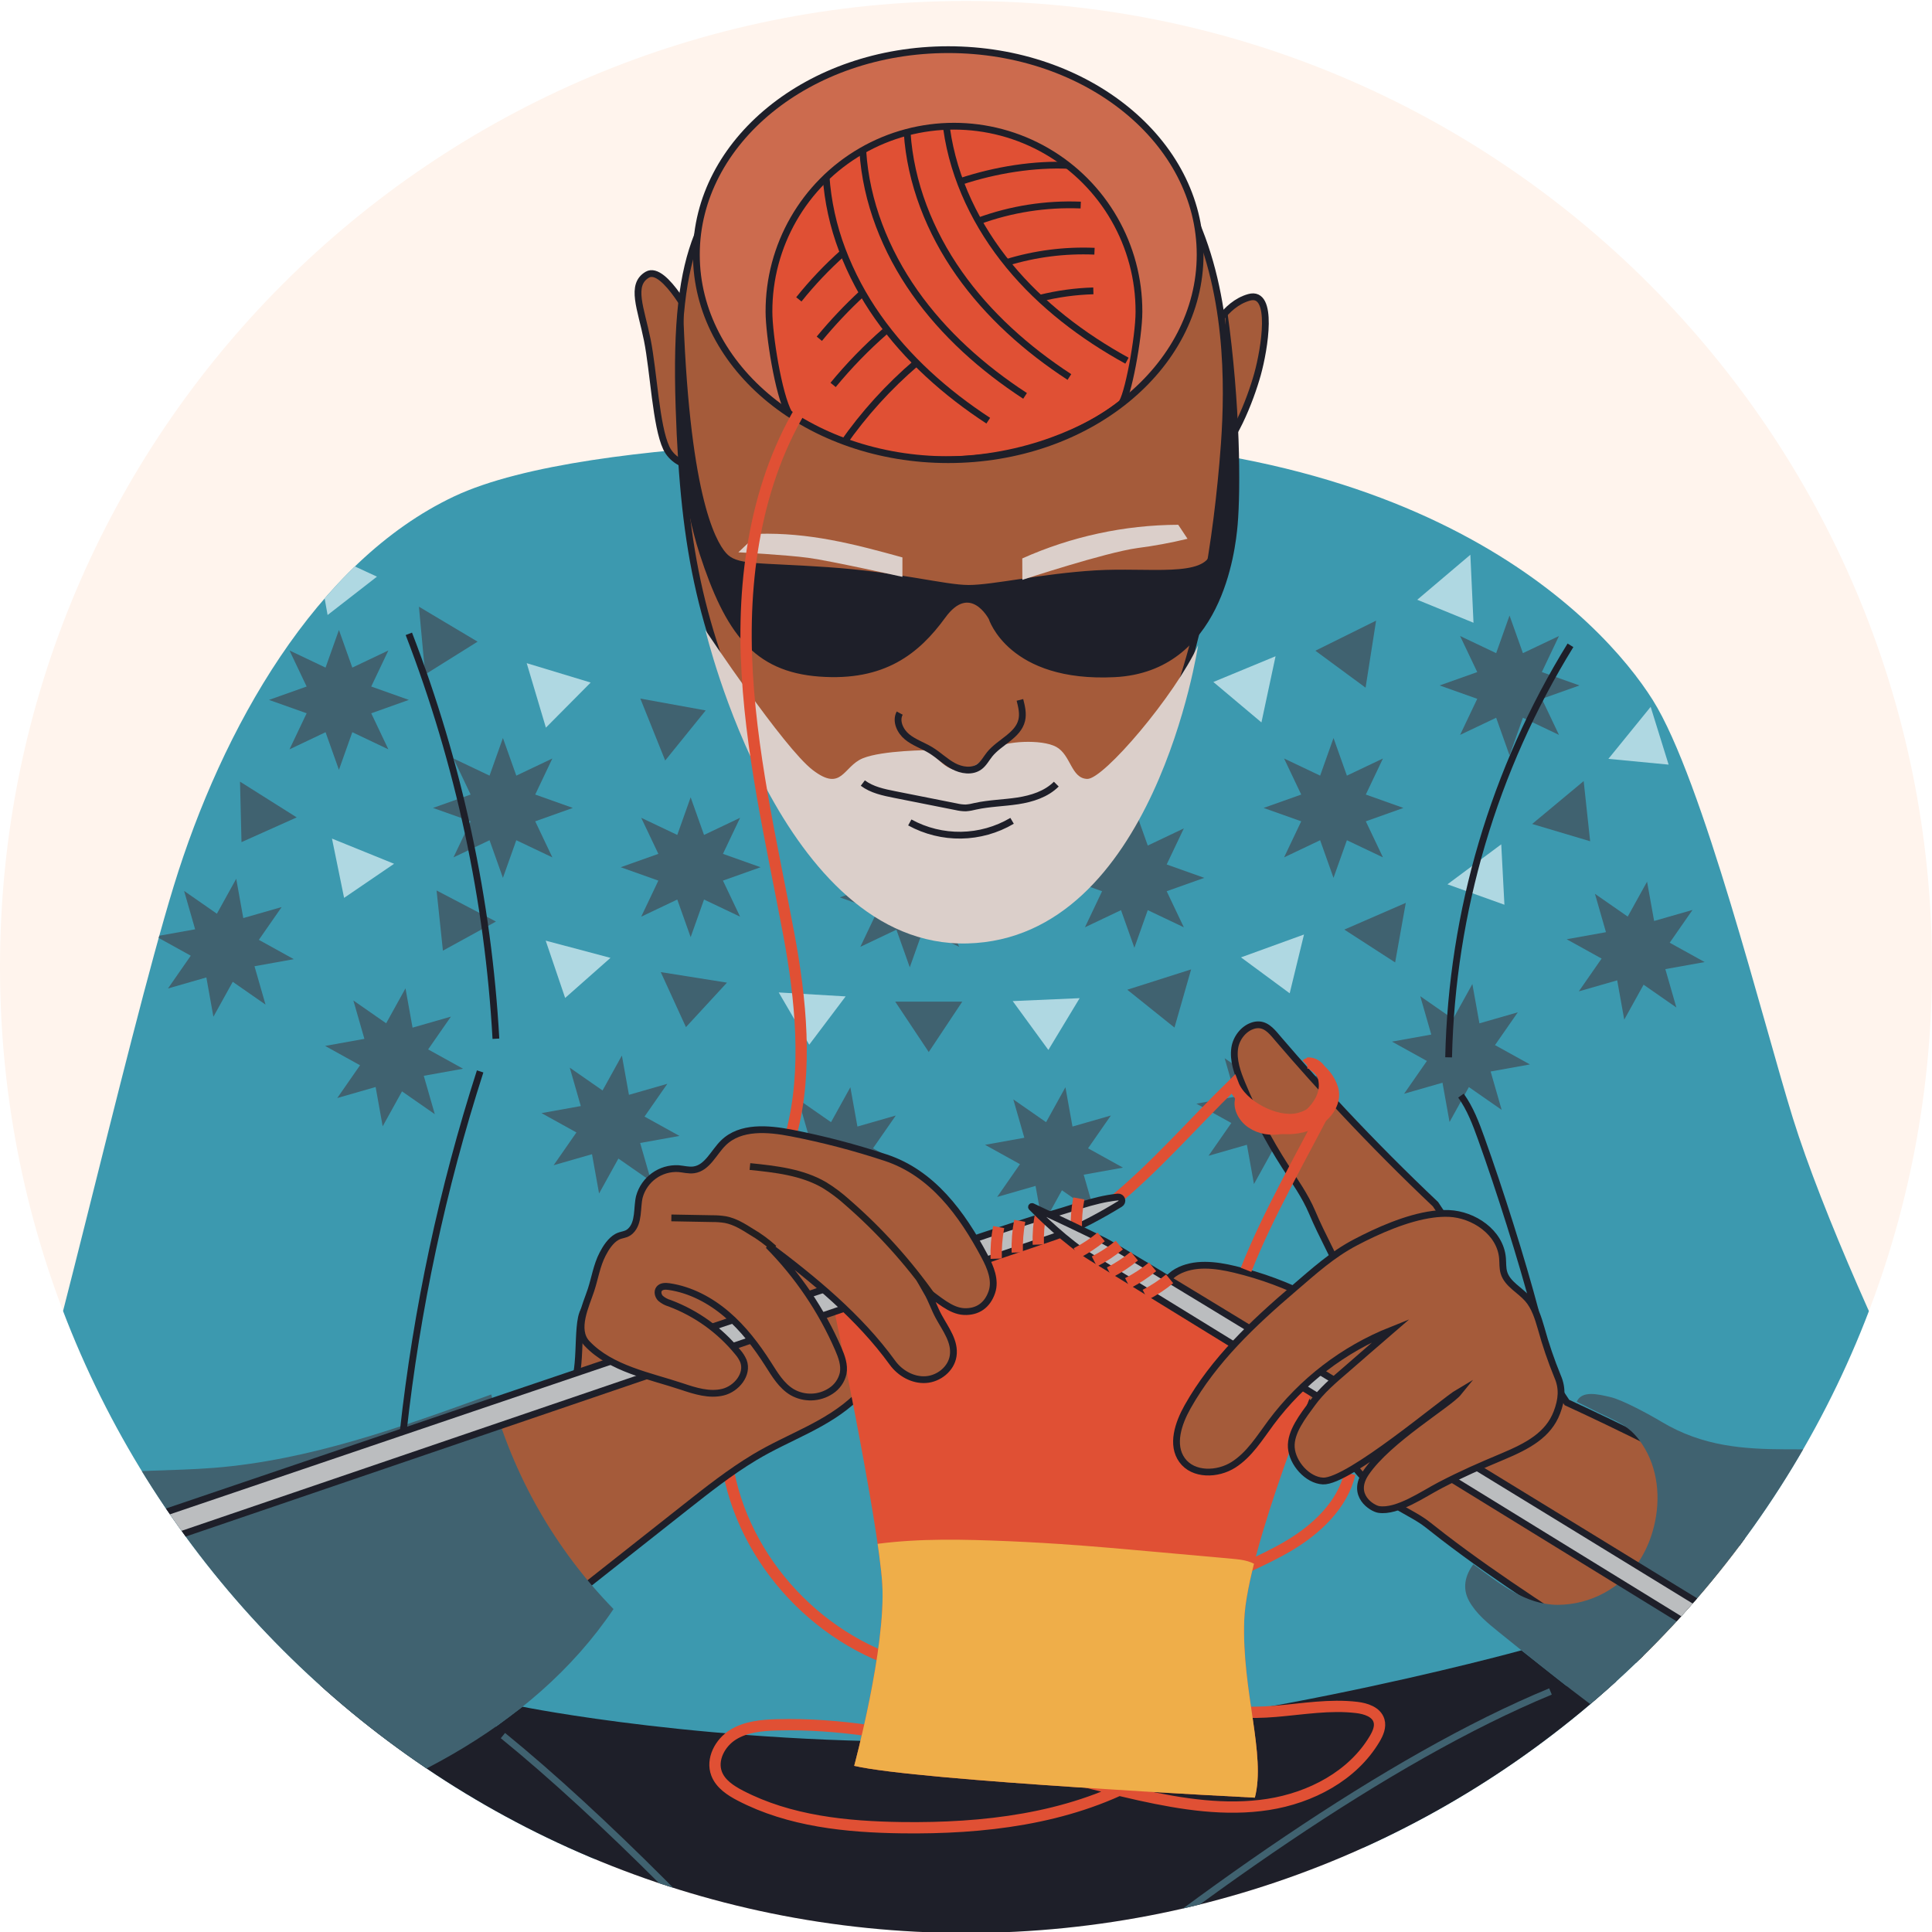
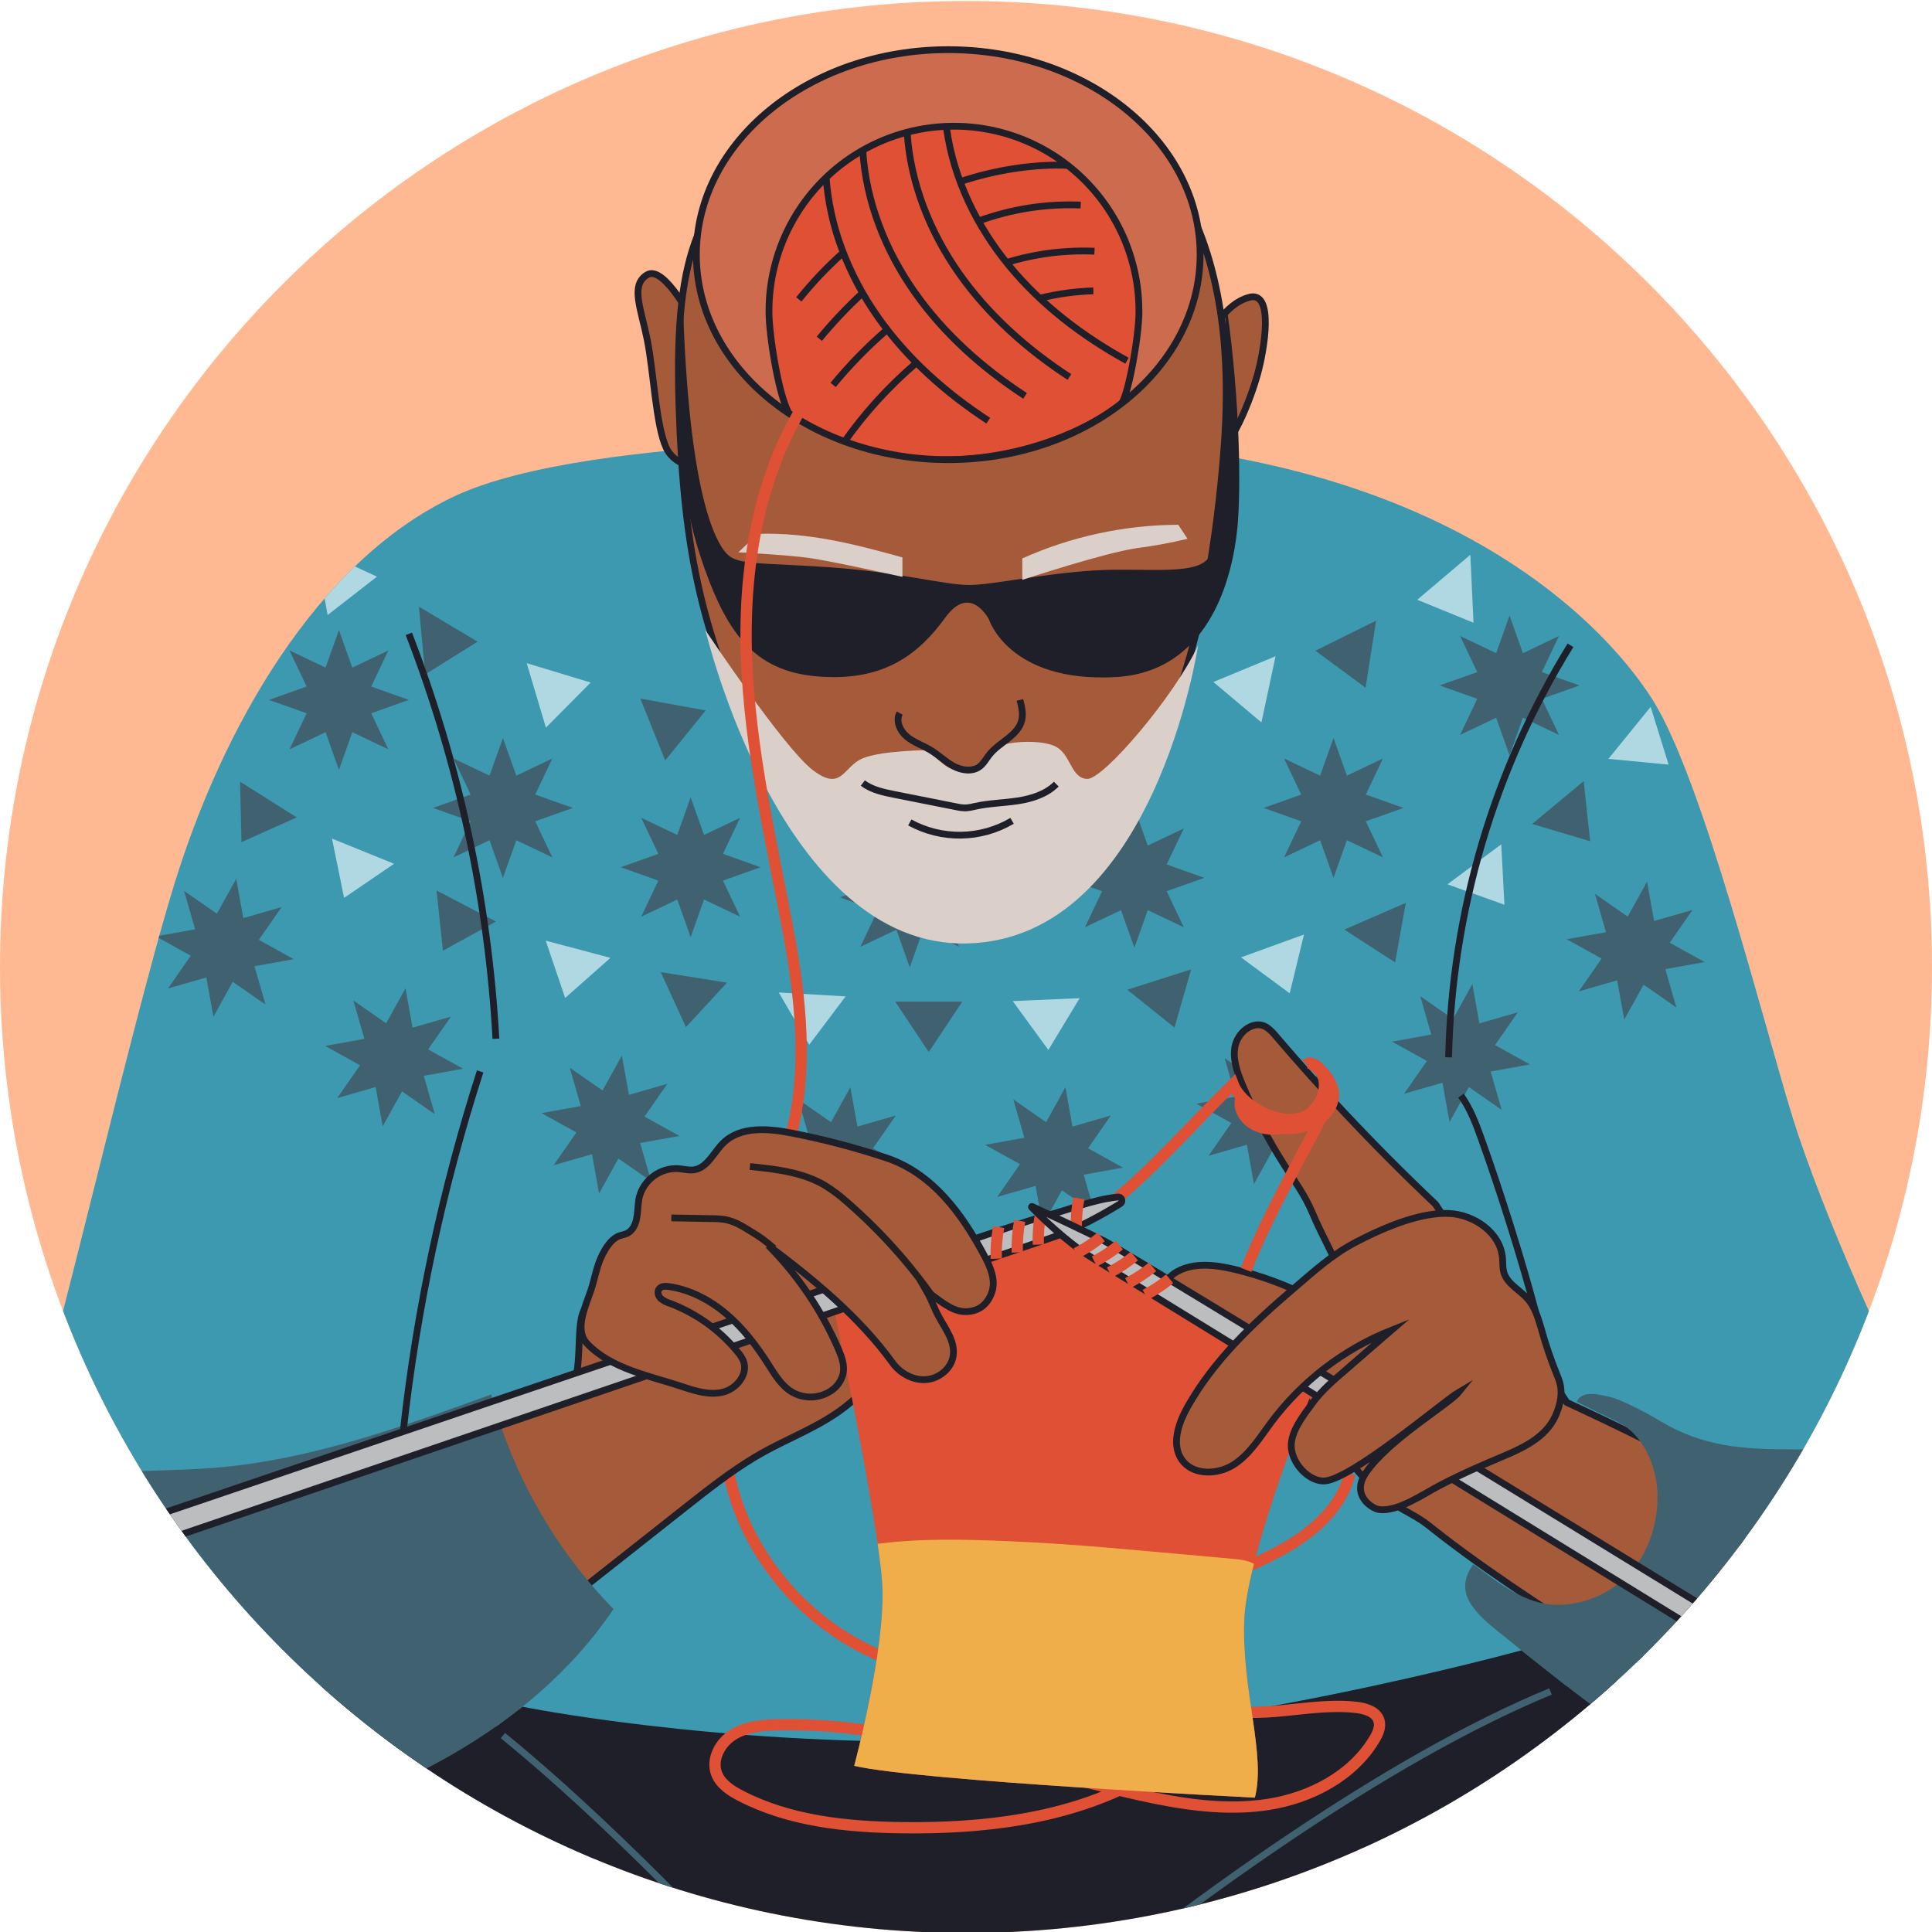
<svg xmlns="http://www.w3.org/2000/svg" width="855.339" height="855.339" viewBox="0 0 855.339 855.339">
  <defs>
    <clipPath id="a">
-       <circle cx="427.67" cy="428.103" r="427.67" fill="#fff4ed" />
+       <circle cx="427.67" cy="428.103" r="427.67" fill="#ffb992" />
    </clipPath>
    <clipPath id="b">
      <path d="M426.099,194.93S262.161,190.912,201.04,219.777,98.246,322.727,76.947,392.183,17.678,632.035,3.787,664.447s-25.004,47.591-23.152,82.138,30.56,68.812,55.564,75.294,774.195-5.556,796.421-11.113,43.525-24.078,50.008-60.195-5.556-69.807-25.93-108.989S806.691,536.65,793.726,494.976s-39.821-149.823-62.047-185.114S628.007,186.595,426.099,194.93Z" fill="#3c99af" />
    </clipPath>
    <clipPath id="c">
      <ellipse cx="419.809" cy="112.744" rx="111.511" ry="90.758" fill="#cc6b4e" stroke="#1e1f29" stroke-miterlimit="10" stroke-width="3" />
    </clipPath>
    <clipPath id="d">
      <path d="M504.239,138.059c0,11.308-5.043,38.313-7.9,40.694-9.472,7.893-35.966,22.918-72.116,24.673-35.172,1.708-68.513-8.848-74.936-20.377-4.692-8.422-8.846-34.971-8.846-44.989a81.899,81.899,0,1,1,163.797,0Z" fill="#e05034" stroke="#1e1f29" stroke-miterlimit="10" stroke-width="3" />
    </clipPath>
    <clipPath id="e">
      <path d="M368.082,573.971,470.317,539.193l114.184,68.051s-32.561,78.869-33.658,110.122,9.678,59.434,4.705,78.498c0,0-149.194-7.46-177.375-14.091,0,0,14.091-52.218,12.433-80.399S368.082,573.971,368.082,573.971Z" fill="#e05034" />
    </clipPath>
  </defs>
-   <circle cx="427.67" cy="428.103" r="427.67" fill="#fff4ed" />
+   <circle cx="427.67" cy="428.103" r="427.67" fill="#ffb992" />
  <g clip-path="url(#a)">
    <path d="M426.099,194.93S262.161,190.912,201.04,219.777,98.246,322.727,76.947,392.183,17.678,632.035,3.787,664.447s-25.004,47.591-23.152,82.138,30.56,68.812,55.564,75.294,774.195-5.556,796.421-11.113,43.525-24.078,50.008-60.195-5.556-69.807-25.93-108.989S806.691,536.65,793.726,494.976s-39.821-149.823-62.047-185.114S628.007,186.595,426.099,194.93Z" fill="#3c99af" />
    <g clip-path="url(#b)">
      <polygon points="150.053 278.909 155.976 295.564 171.94 287.975 164.352 303.94 181.006 309.863 164.352 315.785 171.94 331.75 155.976 324.161 150.053 340.816 144.13 324.161 128.166 331.75 135.755 315.785 119.1 309.863 135.755 303.94 128.166 287.975 144.13 295.564 150.053 278.909" fill="#406270" />
      <polygon points="222.655 326.736 228.578 343.391 244.542 335.802 236.954 351.767 253.608 357.689 236.954 363.612 244.542 379.577 228.578 371.988 222.655 388.643 216.732 371.988 200.768 379.577 208.356 363.612 191.702 357.689 208.356 351.767 200.768 335.802 216.732 343.391 222.655 326.736" fill="#406270" />
      <polygon points="305.766 352.99 311.689 369.645 327.654 362.056 320.065 378.021 336.72 383.944 320.065 389.867 327.654 405.831 311.689 398.242 305.766 414.897 299.844 398.242 283.879 405.831 291.468 389.867 274.813 383.944 291.468 378.021 283.879 362.056 299.844 369.645 305.766 352.99" fill="#406270" />
      <polygon points="402.78 366.339 408.703 382.994 424.668 375.405 417.079 391.37 433.734 397.293 417.079 403.215 424.668 419.18 408.703 411.591 402.78 428.246 396.858 411.591 380.893 419.18 388.482 403.215 371.827 397.293 388.482 391.37 380.893 375.405 396.858 382.994 402.78 366.339" fill="#406270" />
      <polygon points="502.217 357.689 508.14 374.344 524.105 366.755 516.516 382.72 533.171 388.643 516.516 394.565 524.105 410.53 508.14 402.941 502.217 419.596 496.295 402.941 480.33 410.53 487.919 394.565 471.264 388.643 487.919 382.72 480.33 366.755 496.295 374.344 502.217 357.689" fill="#406270" />
      <polygon points="590.375 326.736 596.298 343.391 612.262 335.802 604.674 351.767 621.328 357.689 604.674 363.612 612.262 379.577 596.298 371.988 590.375 388.643 584.452 371.988 568.488 379.577 576.076 363.612 559.422 357.689 576.076 351.767 568.488 335.802 584.452 343.391 590.375 326.736" fill="#406270" />
      <polygon points="668.306 272.51 674.229 289.165 690.194 281.576 682.605 297.541 699.26 303.463 682.605 309.386 690.194 325.351 674.229 317.762 668.306 334.417 662.384 317.762 646.419 325.351 654.008 309.386 637.353 303.463 654.008 297.541 646.419 281.576 662.384 289.165 668.306 272.51" fill="#406270" />
      <polygon points="106.26 346.052 131.36 361.877 106.915 372.831 106.26 346.052" fill="#406270" />
      <polygon points="146.975 371.264 174.471 382.417 152.339 397.508 146.975 371.264" fill="#afd8e2" />
      <polygon points="193.281 394.235 219.573 407.988 196.089 420.875 193.281 394.235" fill="#406270" />
      <polygon points="241.595 416.445 270.271 424.069 250.203 441.812 241.595 416.445" fill="#afd8e2" />
      <polygon points="292.534 430.373 321.837 435.036 303.68 454.731 292.534 430.373" fill="#406270" />
      <polygon points="344.765 439.378 374.386 441.128 358.26 462.518 344.765 439.378" fill="#afd8e2" />
      <polygon points="396.342 443.458 426.014 443.458 411.178 465.761 396.342 443.458" fill="#406270" />
      <polygon points="448.343 443.202 477.987 441.912 464.135 464.839 448.343 443.202" fill="#afd8e2" />
      <polygon points="499.065 438.175 527.338 429.171 519.969 454.925 499.065 438.175" fill="#406270" />
      <polygon points="549.419 423.85 577.31 413.726 570.974 439.753 549.419 423.85" fill="#afd8e2" />
      <polygon points="595.161 411.549 622.372 399.717 617.659 426.087 595.161 411.549" fill="#406270" />
      <polygon points="640.827 391.505 664.637 373.799 666.041 400.549 640.827 391.505" fill="#afd8e2" />
      <polygon points="678.323 364.79 701.126 345.805 703.995 372.438 678.323 364.79" fill="#406270" />
      <polygon points="712.07 335.962 730.784 312.936 738.735 338.516 712.07 335.962" fill="#afd8e2" />
      <polygon points="99.53 214.364 124.318 232.176 100.177 244.506 99.53 214.364" fill="#406270" />
      <polygon points="139.739 242.742 166.893 255.296 145.037 272.282 139.739 242.742" fill="#afd8e2" />
      <polygon points="185.469 268.598 211.434 284.078 188.242 298.583 185.469 268.598" fill="#406270" />
      <polygon points="233.182 293.597 261.502 302.178 241.683 322.149 233.182 293.597" fill="#afd8e2" />
      <polygon points="283.488 309.274 312.426 314.523 294.495 336.69 283.488 309.274" fill="#406270" />
      <polygon points="335.07 319.41 364.322 321.379 348.397 345.455 335.07 319.41" fill="#afd8e2" />
      <polygon points="386.005 324.002 415.308 324.002 400.656 349.106 386.005 324.002" fill="#406270" />
      <polygon points="437.36 323.714 466.635 322.262 452.954 348.069 437.36 323.714" fill="#afd8e2" />
      <polygon points="487.45 318.055 515.372 307.921 508.094 336.909 487.45 318.055" fill="#406270" />
      <polygon points="537.178 301.932 564.722 290.536 558.466 319.831 537.178 301.932" fill="#afd8e2" />
      <polygon points="582.351 288.086 609.224 274.769 604.57 304.449 582.351 288.086" fill="#406270" />
      <polygon points="627.45 265.525 650.964 245.596 652.35 275.705 627.45 265.525" fill="#afd8e2" />
      <polygon points="664.479 235.456 686.999 214.086 689.832 244.064 664.479 235.456" fill="#406270" />
      <polygon points="697.807 203.007 716.288 177.089 724.14 205.881 697.807 203.007" fill="#afd8e2" />
      <polygon points="104.58 389.057 107.707 406.455 124.695 401.573 114.604 416.086 130.069 424.646 112.671 427.772 117.553 444.761 103.041 434.669 94.48 450.135 91.354 432.737 74.365 437.619 84.457 423.107 68.992 414.546 86.39 411.42 81.507 394.431 96.02 404.523 104.58 389.057" fill="#406270" />
      <polygon points="179.521 437.565 182.647 454.963 199.636 450.08 189.544 464.593 205.01 473.154 187.612 476.28 192.494 493.269 177.981 483.177 169.421 498.642 166.295 481.244 149.306 486.127 159.398 471.614 143.932 463.054 161.33 459.927 156.448 442.939 170.96 453.03 179.521 437.565" fill="#406270" />
      <polygon points="275.321 467.31 278.447 484.708 295.436 479.826 285.344 494.338 300.81 502.899 283.412 506.025 288.294 523.014 273.782 512.922 265.221 528.387 262.095 510.99 245.106 515.872 255.198 501.359 239.732 492.799 257.13 489.673 252.248 472.684 266.761 482.775 275.321 467.31" fill="#406270" />
      <polygon points="376.474 481.349 379.6 498.747 396.589 493.865 386.497 508.377 401.962 516.938 384.564 520.064 389.447 537.053 374.934 526.961 366.374 542.427 363.247 525.029 346.259 529.911 356.35 515.398 340.885 506.838 358.283 503.712 353.401 486.723 367.913 496.815 376.474 481.349" fill="#406270" />
      <polygon points="471.685 481.349 474.811 498.747 491.8 493.865 481.708 508.377 497.174 516.938 479.776 520.064 484.658 537.053 470.145 526.961 461.585 542.427 458.459 525.029 441.47 529.911 451.562 515.398 436.096 506.838 453.494 503.712 448.612 486.723 463.124 496.815 471.685 481.349" fill="#406270" />
      <polygon points="565.258 463.131 568.384 480.529 585.373 475.646 575.281 490.159 590.746 498.719 573.348 501.845 578.231 518.834 563.718 508.743 555.158 524.208 552.031 506.81 535.043 511.692 545.134 497.18 529.669 488.619 547.067 485.493 542.185 468.504 556.697 478.596 565.258 463.131" fill="#406270" />
      <polygon points="651.847 435.659 654.973 453.057 671.962 448.175 661.87 462.687 677.335 471.248 659.937 474.374 664.82 491.363 650.307 481.271 641.747 496.736 638.621 479.339 621.632 484.221 631.723 469.708 616.258 461.148 633.656 458.022 628.774 441.033 643.286 451.125 651.847 435.659" fill="#406270" />
      <polygon points="729.191 390.336 732.317 407.734 749.305 402.852 739.214 417.364 754.679 425.925 737.281 429.051 742.164 446.04 727.651 435.948 719.09 451.413 715.964 434.015 698.975 438.898 709.067 424.385 693.602 415.825 711 412.699 706.117 395.71 720.63 405.801 729.191 390.336" fill="#406270" />
    </g>
    <path d="M54.919,960.806S26.738,810.783,77.298,773.484s102.436-31.042,118.884-21.368c16.385,9.636,23.368,12.298,23.368,12.298l11.758-8.808s83.969,17.049,192.915,15.392,249.36-40.366,249.36-40.366l21.695,17.135s-17.888-.555,16.095-3.167,60.507-.954,87.03,14.794,44.758,47.192,51.389,92.805,5.802,108.607,5.802,108.607Z" fill="#1e1f29" />
    <path d="M322.612,651.956c8.534,43.124,45.03,79.322,88.222,87.503,29.834,5.651,61.827-.918,90.167,9.984,9.543,3.671,19.546,11.552,18.363,21.708-.924,7.93-8.31,13.354-15.337,17.142-31.69,17.082-68.771,21.339-104.769,20.867-24.523-.322-49.734-2.892-71.497-14.2-4.325-2.247-8.754-5.143-10.497-9.694-2.426-6.335,1.52-13.717,7.288-17.287s12.846-4.184,19.628-4.36c54.665-1.417,107.114,19.318,160.521,31.063,18.629,4.097,37.883,7.118,56.73,4.185s37.428-12.627,47.161-29.03c1.457-2.456,2.739-5.359,1.907-8.09-1.179-3.871-5.838-5.341-9.856-5.818-11.863-1.408-23.819.689-35.723,1.692s-24.449.783-35.017-4.788-18.392-17.866-15.377-29.426c2.29-8.777,9.968-15.043,17.773-19.665,12.319-7.296,25.985-12.099,38.292-19.415s23.659-17.978,27.031-31.892" fill="none" stroke="#e05034" stroke-miterlimit="10" stroke-width="5" />
    <path d="M252.337,614.222c-11.194,7.487-25.122,11.813-37.064,16.303-14.224,5.348-28.492,10.716-42.912,15.527l-5.998,13.438c-.887,13.437.515,27.225,5.846,39.59S187.07,722.292,199.45,727.59c7.232,3.095,15.594,4.205,22.995,1.539,4.906-1.767,9.092-5.051,13.185-8.282l67.749-53.479c9.905-7.818,19.842-15.66,30.653-22.167,15.399-9.269,32.003-14.16,45.015-26.559s21.971-29.829,21.279-47.789-7.462-29.179-23.182-41.199c-5.549-4.243-13.488-6.362-25.75-8.406-15.224-2.537-27.403-.992-39.646,8.406C293.322,543.799,269.927,561,258.472,580.359,254.778,586.602,258.272,610.252,252.337,614.222Z" fill="#a55b3a" stroke="#1e1f29" stroke-miterlimit="10" stroke-width="3" />
    <path d="M536.277,147.746s5.576-13.01,16.727-16.107,6.814,22.922,3.717,34.073-11.151,32.214-20.444,37.79S536.277,147.746,536.277,147.746Z" fill="#a55b3a" stroke="#1e1f29" stroke-miterlimit="10" stroke-width="3" />
    <path d="M307.538,143.563s-13.274-26.423-20.959-21.945-2.795,14.958,0,28.931,3.813,38.035,8.417,47.788,19.253,9.5,19.253,9.5Z" fill="#a55b3a" stroke="#1e1f29" stroke-miterlimit="10" stroke-width="3" />
    <path d="M424.938,27.348s-62.693-.243-85.073,29.597c-28.002,37.336-41.725,47.535-39.243,123.378,2.139,65.378,10.165,100.605,36.274,156.075,11.839,25.152,50.507,71.807,88.042,71.807,42.507,0,67.373-38.47,86.023-75.769s26.653-84.79,30.383-127.25S551.99,41.216,424.938,27.348Z" fill="#a55b3a" stroke="#1e1f29" stroke-miterlimit="10" stroke-width="3" />
    <path d="M301.839,133.721s-6.843,64.618,8.386,111.386c11.337,34.816,23.729,51.773,52.492,53.93s43.863-10.067,55.368-25.886,20.134.719,20.134.719,8.629,27.819,55.368,25.415,52.808-55.143,53.842-66.957c1.378-15.751,1.199-53.308-4.553-94.295,0,0,3.303,69.807-6.282,106.737-3.001,11.563-27.905,6.809-51.635,8.247s-45.301,6.472-56.087,6.472-30.92-5.753-62.559-7.91-40.268-.719-45.301-6.472S304.321,217.776,301.839,133.721Z" fill="#1e1f29" stroke="#1e1f29" stroke-miterlimit="10" />
    <path d="M312.304,278.988s34.593,52.068,47.536,61.945,13.379-1.629,22.15-5.224S412,332.098,412,332.098s6.566,10.354,14.099,8.835,11.063-6.811,14.795-9.766,20.227-4.087,26.752-.492,6.525,13.959,13.716,14.17,38.753-36.821,49.062-59.152c0,0-19.408,129.832-102.101,131.989S312.304,278.988,312.304,278.988Z" fill="#dbcfca" />
    <path d="M398.319,315.705c-1.897,3.509.186,8.005,3.273,10.532s7,3.788,10.409,5.86c3.492,2.123,6.436,5.085,10.028,7.035s8.311,2.698,11.606.28c1.908-1.4,3.015-3.612,4.502-5.453,4.42-5.474,12.595-8.266,14.214-15.113.699-2.956-.056-6.04-.808-8.984" fill="none" stroke="#1e1f29" stroke-miterlimit="10" stroke-width="3" />
    <path d="M381.99,346.676c4.042,3.042,9.19,4.108,14.151,5.093l27.228,5.408a18.773,18.773,0,0,0,4.166.508,23.578,23.578,0,0,0,4.35-.745c6.151-1.35,12.508-1.422,18.732-2.38s12.576-2.96,17.03-7.411" fill="none" stroke="#1e1f29" stroke-miterlimit="10" stroke-width="3" />
    <path d="M402.78,364.113a45.775,45.775,0,0,0,45.29-.715" fill="none" stroke="#1e1f29" stroke-miterlimit="10" stroke-width="3" />
    <path d="M521.63,232.327a170.767,170.767,0,0,0-69.046,14.903l.042,9.478s36.568-12.072,50.816-14.053a207.226,207.226,0,0,0,22.302-4.122Z" fill="#dbcfca" />
    <path d="M335.556,236.336c22.576-.634,42.203,4.409,63.968,10.44v8.617s-31.753-7.096-41.666-8.43-30.975-2.445-30.975-2.445Z" fill="#dbcfca" />
    <path d="M635.537,533.147q-21.003-19.873-40.785-40.985-14.644-15.629-28.584-31.9c-2.528-2.954-4.997-6.339-8.747-6.554a7.587,7.587,0,0,0-2.754.381c-4.23,1.348-7.39,5.593-8.025,9.901-.799,5.423,1.155,10.843,3.254,15.906A231.693,231.693,0,0,0,568.979,516.37c4.243,6.604,8.852,13.047,11.909,20.277,4.594,10.863,9.918,19.977,14.613,30.797.751,1.732,1.52,3.588,1.198,5.448-.536,3.103-4.017,4.964-7.164,4.846s-6.029-1.682-8.829-3.123a151.873,151.873,0,0,0-34.053-12.629c-8.51-2.038-17.963-3.218-25.606,1.043s-11.352,16.014-4.939,21.968a20.782,20.782,0,0,0,6.793,3.721c18.915,7.377,39.425,13.56,53.121,28.547,5.761,6.305,9.969,13.84,14.91,20.805,7.174,10.113,14.989,19.829,25.179,27.062,5.158,3.661,11.209,6.112,16.033,9.96q3.34,2.664,6.726,5.263c25.492,19.58,52.831,36.601,79.843,54.473,0,0,36.117.926,48.156-18.521s1.852-52.786-7.409-61.121-65.751-34.265-65.751-34.265Z" fill="#a55b3a" stroke="#1e1f29" stroke-miterlimit="10" stroke-width="3" />
    <path d="M578.398,471.274c2.235-2.163,9.98,5.197,9.095,11.553S580.722,494,574.441,495.309c-9.871,2.057-24.945-5.858-28.509-15.29-18.099,17.65-34.763,37.096-54.41,53.005" fill="none" stroke="#e05034" stroke-miterlimit="10" stroke-width="5" />
    <path d="M-8.2,676.89a85.748,85.748,0,0,1,47.896-23.63c18.183-2.621,36.672-1.951,54.986-3.409,42.338-3.371,82.86-17.997,122.783-32.489a216.769,216.769,0,0,0,54.151,94.995c-36.449,54.102-99.744,84.077-162.874,100.515C79.99,820.359,48.908,825.45,21.07,815.067a85.04,85.04,0,0,1-51.372-56.05A83.022,83.022,0,0,1-8.2,676.89Z" fill="#406270" />
    <path d="M704.4,623.753c11.391,5.912,17.425,6.634,23.808,17.544s7.01,24.588,3.438,36.713a49.495,49.495,0,0,1-5.861,12.992,43.624,43.624,0,0,1-36.207,19.496c-14.297-.099-25.264-9.121-37.294-17.953-3.782,5.089-4.934,10.791-1.845,16.328s8.142,9.661,13.075,13.645c34.136,27.566,68.682,55.394,108.309,74.231,17.819,8.47,37.037,15.131,56.763,14.767s40.096-8.741,51.065-25.14c5.736-8.576,8.61-18.753,10.387-28.917a156.648,156.648,0,0,0-3.457-68.973c-2.315-8.26-5.4-16.487-10.77-23.177-6.707-8.358-16.511-13.71-26.616-17.281-40.798-14.415-76.734,3.634-113.802-18.688-4.804-2.893-17.024-9.578-22.488-10.838s-12.553-3.045-14.856,2.068Z" fill="#406270" />
    <path d="M589.603,485.88c-13.23,25.88-28.418,52.004-37.936,76.305" fill="none" stroke="#e05034" stroke-miterlimit="10" stroke-width="5" />
    <ellipse cx="419.809" cy="112.744" rx="111.511" ry="90.758" fill="#cc6b4e" />
    <g clip-path="url(#c)">
      <path d="M504.239,138.059c0,11.308-5.043,38.313-7.9,40.694-9.472,7.893-35.966,22.918-72.116,24.673-35.172,1.708-68.513-8.848-74.936-20.377-4.692-8.422-8.846-34.971-8.846-44.989a81.899,81.899,0,1,1,163.797,0Z" fill="#e05034" />
      <g clip-path="url(#d)">
        <path d="M365.698,77.915a113.858,113.858,0,0,0,7.183,32.75,133.471,133.471,0,0,0,15.803,29.716c12.926,18.378,30.03,33.58,48.844,45.864" fill="#e05034" stroke="#1e1f29" stroke-miterlimit="10" stroke-width="3" />
        <path d="M381.99,66.942c1.433,22.423,10.06,44.088,22.986,62.466s30.03,33.58,48.843,45.864" fill="#e05034" stroke="#1e1f29" stroke-miterlimit="10" stroke-width="3" />
        <path d="M401.613,58.579c1.433,22.423,10.06,44.088,22.987,62.466s30.03,33.58,48.843,45.864" fill="#e05034" stroke="#1e1f29" stroke-miterlimit="10" stroke-width="3" />
        <path d="M419.109,57.107c3.127,22.25,13.371,43.199,27.652,60.546s32.487,31.209,52.177,42.033" fill="#e05034" stroke="#1e1f29" stroke-miterlimit="10" stroke-width="3" />
        <path d="M373.143,111.993a169.552,169.552,0,0,0-19.482,20.554" fill="#e05034" stroke="#1e1f29" stroke-miterlimit="10" stroke-width="3" />
        <path d="M473.443,73.234c-15.366-.752-32.661,1.946-48.368,7.182" fill="#e05034" stroke="#1e1f29" stroke-miterlimit="10" stroke-width="3" />
        <path d="M381.729,129.853A204.671,204.671,0,0,0,362.731,149.97" fill="#e05034" stroke="#1e1f29" stroke-miterlimit="10" stroke-width="3" />
        <path d="M478.455,90.783a117.516,117.516,0,0,0-45.263,7.084" fill="#e05034" stroke="#1e1f29" stroke-miterlimit="10" stroke-width="3" />
        <path d="M391.766,146.773a200.993,200.993,0,0,0-22.932,23.637" fill="#e05034" stroke="#1e1f29" stroke-miterlimit="10" stroke-width="3" />
        <path d="M484.558,111.222a115.56,115.56,0,0,0-38.943,5" fill="#e05034" stroke="#1e1f29" stroke-miterlimit="10" stroke-width="3" />
        <path d="M405.733,160.61a190.259,190.259,0,0,0-32.59,35.945" fill="#e05034" stroke="#1e1f29" stroke-miterlimit="10" stroke-width="3" />
        <path d="M484.051,128.773a111.066,111.066,0,0,0-23.737,3.277" fill="#e05034" stroke="#1e1f29" stroke-miterlimit="10" stroke-width="3" />
      </g>
      <path d="M504.239,138.059c0,11.308-5.043,38.313-7.9,40.694-9.472,7.893-35.966,22.918-72.116,24.673-35.172,1.708-68.513-8.848-74.936-20.377-4.692-8.422-8.846-34.971-8.846-44.989a81.899,81.899,0,1,1,163.797,0Z" fill="none" stroke="#1e1f29" stroke-miterlimit="10" stroke-width="3" />
    </g>
    <ellipse cx="419.809" cy="112.744" rx="111.511" ry="90.758" fill="none" stroke="#1e1f29" stroke-miterlimit="10" stroke-width="3" />
    <path d="M368.082,573.971,470.317,539.193l114.184,68.051s-32.561,78.869-33.658,110.122,9.678,59.434,4.705,78.498c0,0-149.194-7.46-177.375-14.091,0,0,14.091-52.218,12.433-80.399S368.082,573.971,368.082,573.971Z" fill="#e05034" />
    <g clip-path="url(#e)">
      <path d="M381.246,684.602c18.975-3.326,38.374-3.251,57.627-2.58q15.146.528,30.269,1.539c14.561.974,29.096,2.283,43.631,3.592l33.013,2.974c4.379.395,9.22,1.015,12.089,4.346,2.278,2.644,2.725,6.356,3.057,9.831q4.143,43.384,4.783,87.007c.046,3.131-.014,6.543-1.982,8.979-2.06,2.55-5.587,3.269-8.824,3.781-56.798,8.994-114.742,5.543-172.142,2.069-8.43-.51-18.259-1.847-22.431-9.19-2.144-3.774-2.227-8.337-2.167-12.677a328.313,328.313,0,0,1,19.257-106.221" fill="#efae49" />
    </g>
    <path d="M360.841,171.53c-24.148,33.93-31.794,77.269-30.381,118.891s11.142,82.437,18.789,123.375c5.266,28.192,8.497,60.093,1.146,87.815" fill="none" stroke="#e05034" stroke-miterlimit="10" stroke-width="5" />
    <path d="M494.931,529.946a1.622,1.622,0,0,1,.994,2.999c-6.758,4.143-18.968,11.156-29.628,14.757C450.573,553.013-31.165,717.366-31.165,717.366l-2.92-11.384s482.539-164.162,496.166-167.504C473.698,535.629,483.387,531.127,494.931,529.946Z" fill="#bbbdbf" stroke="#1e1f29" stroke-miterlimit="10" stroke-width="3" />
    <path d="M415.553,582.801c3.106,5.711,7.414,11.132,6.421,17.556-.879,5.691-6.366,10.064-12.113,10.43s-11.384-2.827-14.759-7.493c-14.657-20.261-34.942-36.933-54.967-51.91a150.344,150.344,0,0,1,30.955,45.711c1.504,3.467,2.902,7.232,2.19,10.944a12.541,12.541,0,0,1-5.402,7.734,16.366,16.366,0,0,1-17.205.547c-4.705-2.798-7.62-7.745-10.562-12.361-5.151-8.085-11.022-15.811-18.308-22.041s-16.085-10.923-25.57-12.314c-1.555-.228-3.408-.256-4.388.974-.968,1.215-.5,3.111.587,4.221a10.695,10.695,0,0,0,4.07,2.187,71.294,71.294,0,0,1,30.109,21.613,14.821,14.821,0,0,1,2.525,3.974c2.209,5.803-3.02,12.274-9.05,13.758s-12.309-.511-18.197-2.483c-14.099-4.723-31.343-7.771-42.012-19.063-5.804-6.143-.469-16.831,1.779-23.688,1.745-5.323,2.511-10.792,5.139-15.882,1.436-2.78,3.504-6.009,6.3-7.591,2.094-1.185,4.112-.777,6.024-2.602,3.923-3.746,2.772-10.344,3.939-15.15a16.976,16.976,0,0,1,17.34-12.489c2.276.192,4.549.859,6.81.532,5.993-.866,8.745-7.739,13.078-11.97,7.559-7.383,19.736-6.354,30.108-4.337a338.757,338.757,0,0,1,41.812,10.942c20.483,6.784,33.574,24.564,43.707,43.614,2.613,4.913,4.996,10.625,3.202,15.893-1.96,5.754-6.26,8.88-12.332,8.6s-11.515-5.63-16.561-9.018c2.43,4.22,3.326,7.474,5.33,11.16" fill="#a55b3a" stroke="#1e1f29" stroke-miterlimit="10" stroke-width="3" />
    <path d="M448.909,905.591c77.713-64.52,165.751-127.106,237.526-156.737" fill="none" stroke="#406270" stroke-miterlimit="10" stroke-width="3" />
    <path d="M222.655,768.383c43.723,35.537,98.333,91.167,136.409,135.274" fill="none" stroke="#406270" stroke-miterlimit="10" stroke-width="3" />
    <path d="M477.617,530.571a65.224,65.224,0,0,0-1.091,14.001" fill="none" stroke="#e05034" stroke-miterlimit="10" stroke-width="5" />
    <path d="M460.763,537.004a65.224,65.224,0,0,0-1.091,14.001" fill="none" stroke="#e05034" stroke-miterlimit="10" stroke-width="5" />
    <path d="M549.62,485.813c-1.766,4.032.848,8.832,4.494,11.297,7.779,5.259,18.913,2.512,25.804-3.867,3.68-3.407,6.604-8.07,6.45-13.083s-2.643-9.752-7.653-9.541" fill="none" stroke="#e05034" stroke-miterlimit="10" stroke-width="5" />
    <path d="M550.843,491.701a27.065,27.065,0,0,0,29.466,5.913c6.127-2.65,11.563-9.118,9.691-15.526a17.835,17.835,0,0,0-8.482-10.469" fill="none" stroke="#e05034" stroke-miterlimit="10" stroke-width="5" />
    <path d="M456.976,534.155a.22.22,0,0,0-.261.344c3.264,3.328,15.503,15.479,26.677,22.307C496.424,564.771,895.385,810.23,895.385,810.23l5.068-9.413S500.731,555.358,489.165,549.566C477.96,543.954,468.271,539.481,456.976,534.155Z" fill="#bbbdbf" stroke="#1e1f29" stroke-miterlimit="10" stroke-width="3" />
    <path d="M476.496,554.852a61.876,61.876,0,0,0,11.031-7.246" fill="none" stroke="#e05034" stroke-miterlimit="10" stroke-width="5" />
    <path d="M178.516,633.778a809.583,809.583,0,0,1,34.051-159.441" fill="none" stroke="#1e1f29" stroke-miterlimit="10" stroke-width="3" />
    <path d="M219.55,459.867A589.517,589.517,0,0,0,181.006,280.61" fill="none" stroke="#1e1f29" stroke-miterlimit="10" stroke-width="3" />
    <path d="M641.335,468.104a362.763,362.763,0,0,1,53.944-182.411" fill="none" stroke="#1e1f29" stroke-miterlimit="10" stroke-width="3" />
    <path d="M646.797,485.055c4.105,5.706,6.612,12.381,8.988,18.996,8.145,22.675,17.893,53.457,24.056,76.749" fill="none" stroke="#1e1f29" stroke-miterlimit="10" stroke-width="3" />
    <path d="M634.414,537.585c-11.72,1.535-24.627,7.363-34.219,12.384-10.51,5.502-18.421,12.788-27.307,20.379-17.913,15.303-35.496,31.774-47.142,52.527-4.091,7.289-7.308,16.796-2.406,23.566,4.92,6.795,15.649,6.553,22.733,2.059s11.611-11.952,16.614-18.686a123.526,123.526,0,0,1,53.301-40.908c-6.671,5.712-13.703,12.007-20.375,17.718-5.248,4.493-10.548,9.041-14.616,14.625s-9.79,12.721-9.307,19.613,7.12,14.485,14.021,14.813c11.296.537,53.553-35.473,60.048-39.283-4.353,5.367-31.078,20.971-41.062,35.678-6.773,9.977,2.787,15.757,5.701,16.204,8.255,1.267,19.703-6.846,27.115-10.694,10.123-5.256,17.39-8.373,27.919-12.812,10.888-4.59,20.061-9.434,23.866-19.505,2.127-5.628,2.591-10.545.295-15.837a185.86,185.86,0,0,1-7.334-21.504c-1.34-4.556-2.763-9.266-5.884-12.845-3.497-4.009-9.066-6.576-10.566-11.68-.601-2.046-.435-4.227-.611-6.352-.96-11.543-12.865-19.365-23.702-19.817A41.449,41.449,0,0,0,634.414,537.585Z" fill="#a55b3a" stroke="#1e1f29" stroke-miterlimit="10" stroke-width="3" />
    <path d="M484.503,558.475a61.87,61.87,0,0,0,11.031-7.246" fill="none" stroke="#e05034" stroke-miterlimit="10" stroke-width="5" />
    <path d="M491.186,563.359a61.871,61.871,0,0,0,11.031-7.246" fill="none" stroke="#e05034" stroke-miterlimit="10" stroke-width="5" />
    <path d="M499.25,568.091a61.873,61.873,0,0,0,11.031-7.246" fill="none" stroke="#e05034" stroke-miterlimit="10" stroke-width="5" />
    <path d="M507.02,573.258a60.575,60.575,0,0,0,10.799-7.093" fill="none" stroke="#e05034" stroke-miterlimit="10" stroke-width="5" />
    <path d="M451.458,540.493a65.224,65.224,0,0,0-1.091,14.001" fill="none" stroke="#e05034" stroke-miterlimit="10" stroke-width="5" />
    <path d="M442.13,543.254a65.225,65.225,0,0,0-1.091,14.001" fill="none" stroke="#e05034" stroke-miterlimit="10" stroke-width="5" />
    <path d="M412.835,573.971a234.74,234.74,0,0,0-37.643-41.639,68.578,68.578,0,0,0-10.157-7.638c-9.869-5.783-21.645-7.077-33.024-8.246" fill="none" stroke="#231f20" stroke-miterlimit="10" stroke-width="3" />
    <path d="M342.637,552.672a58.501,58.501,0,0,0-9.962-7.321c-3.602-2.274-7.314-4.593-11.498-5.392a34.16,34.16,0,0,0-5.797-.436l-18.157-.331" fill="none" stroke="#231f20" stroke-miterlimit="10" stroke-width="3" />
  </g>
</svg>
